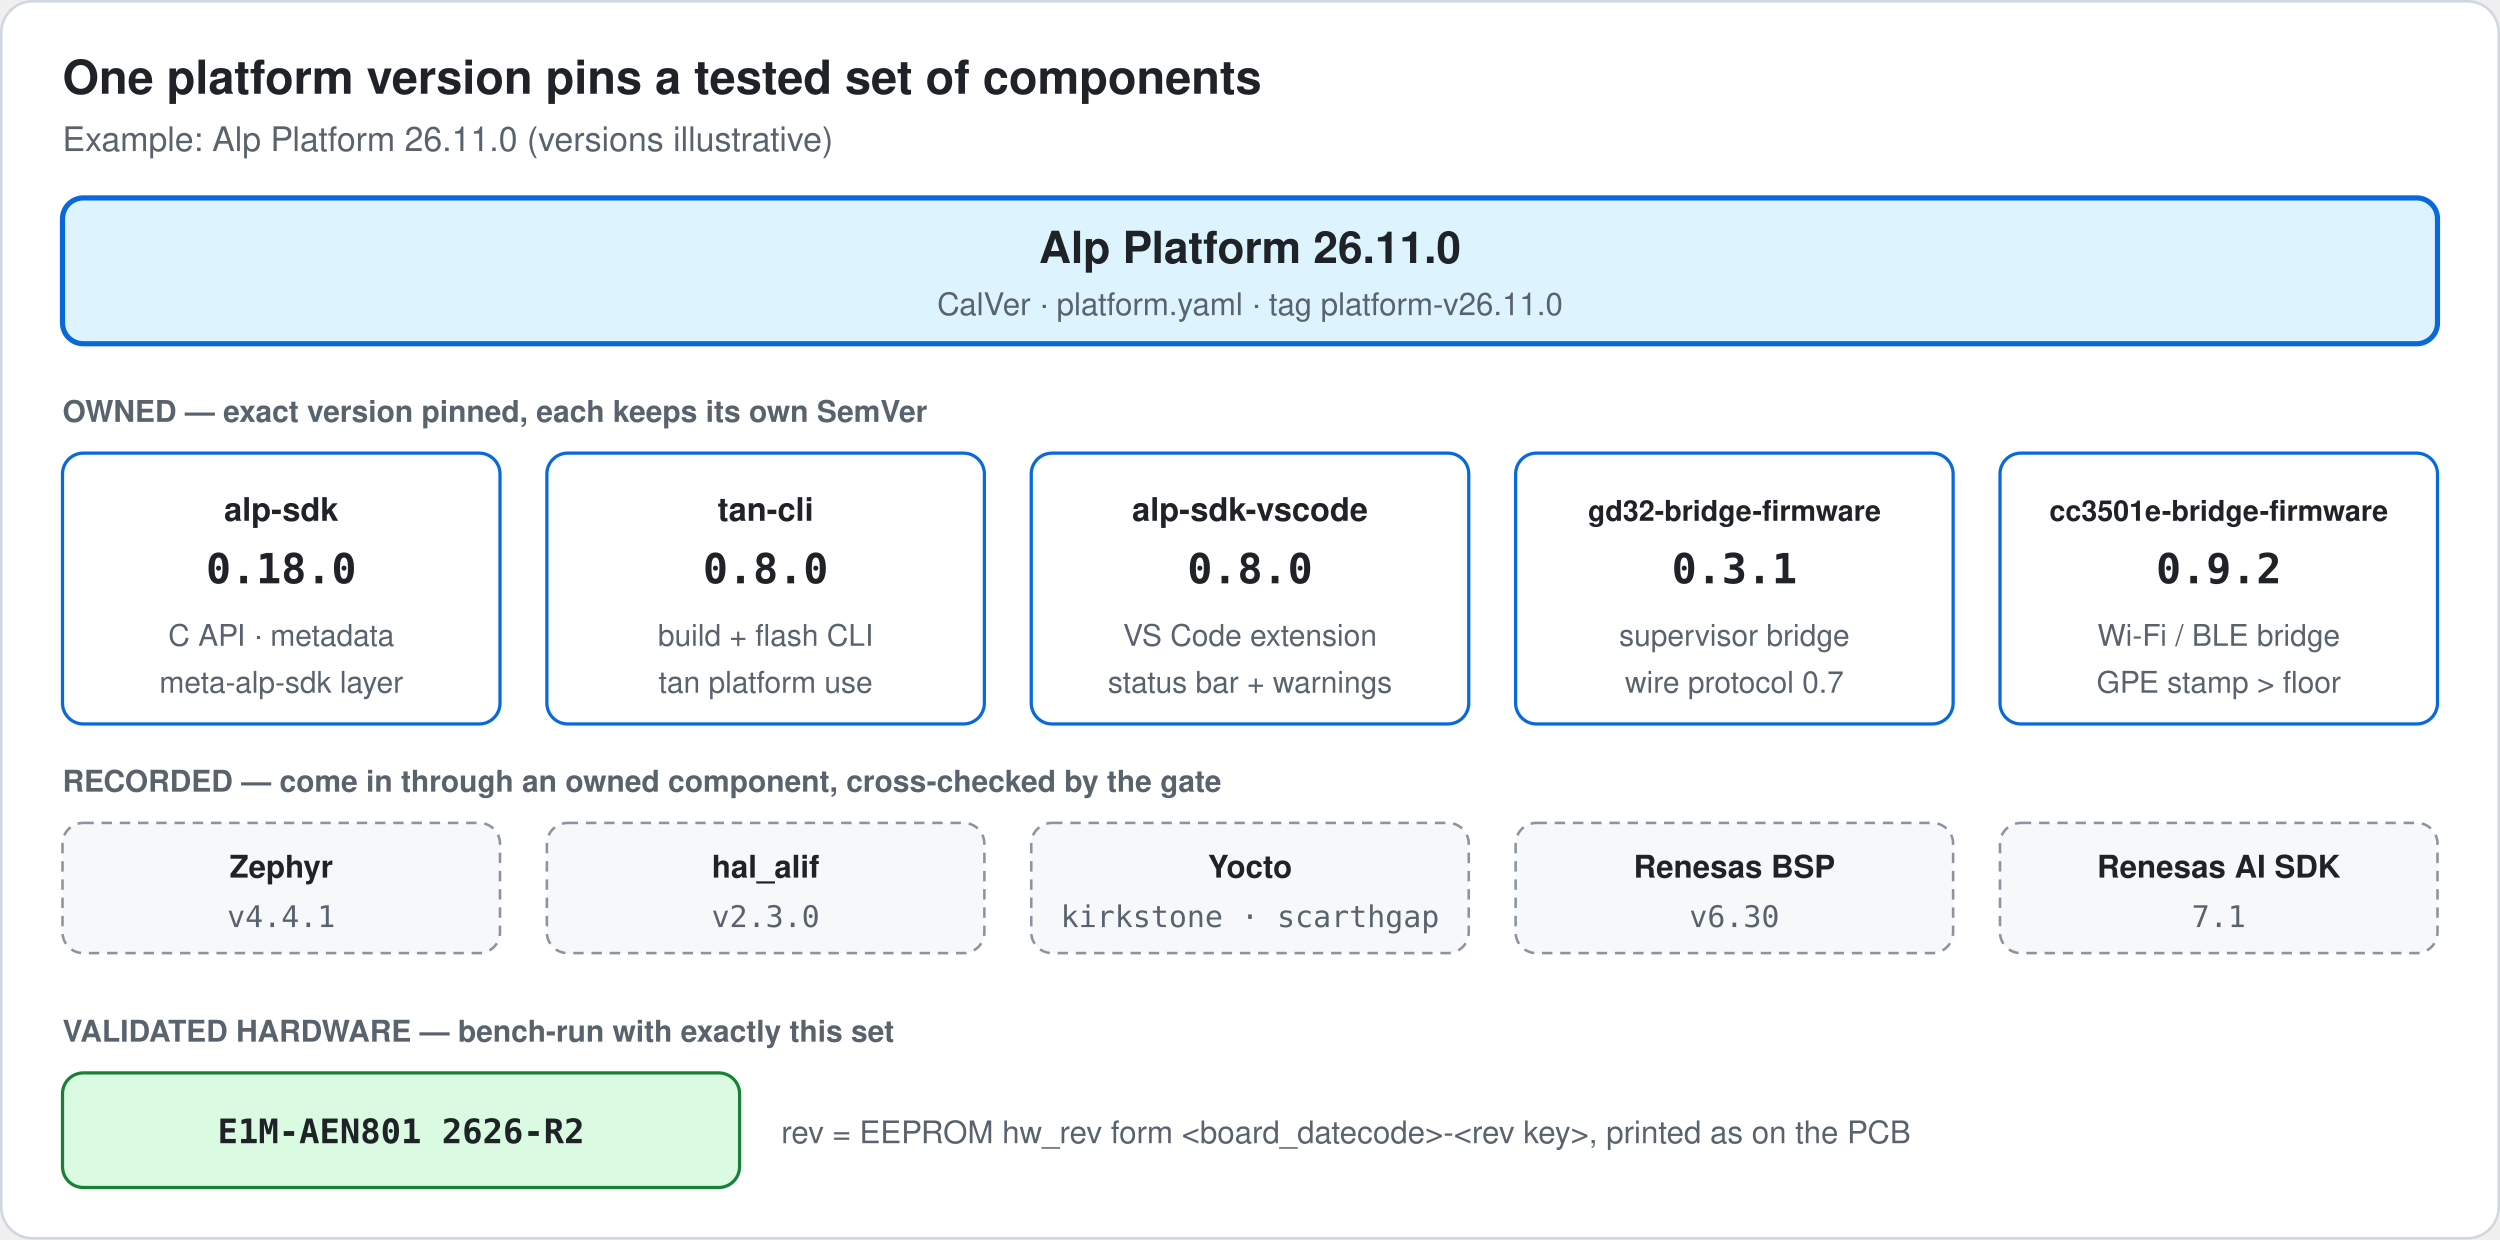
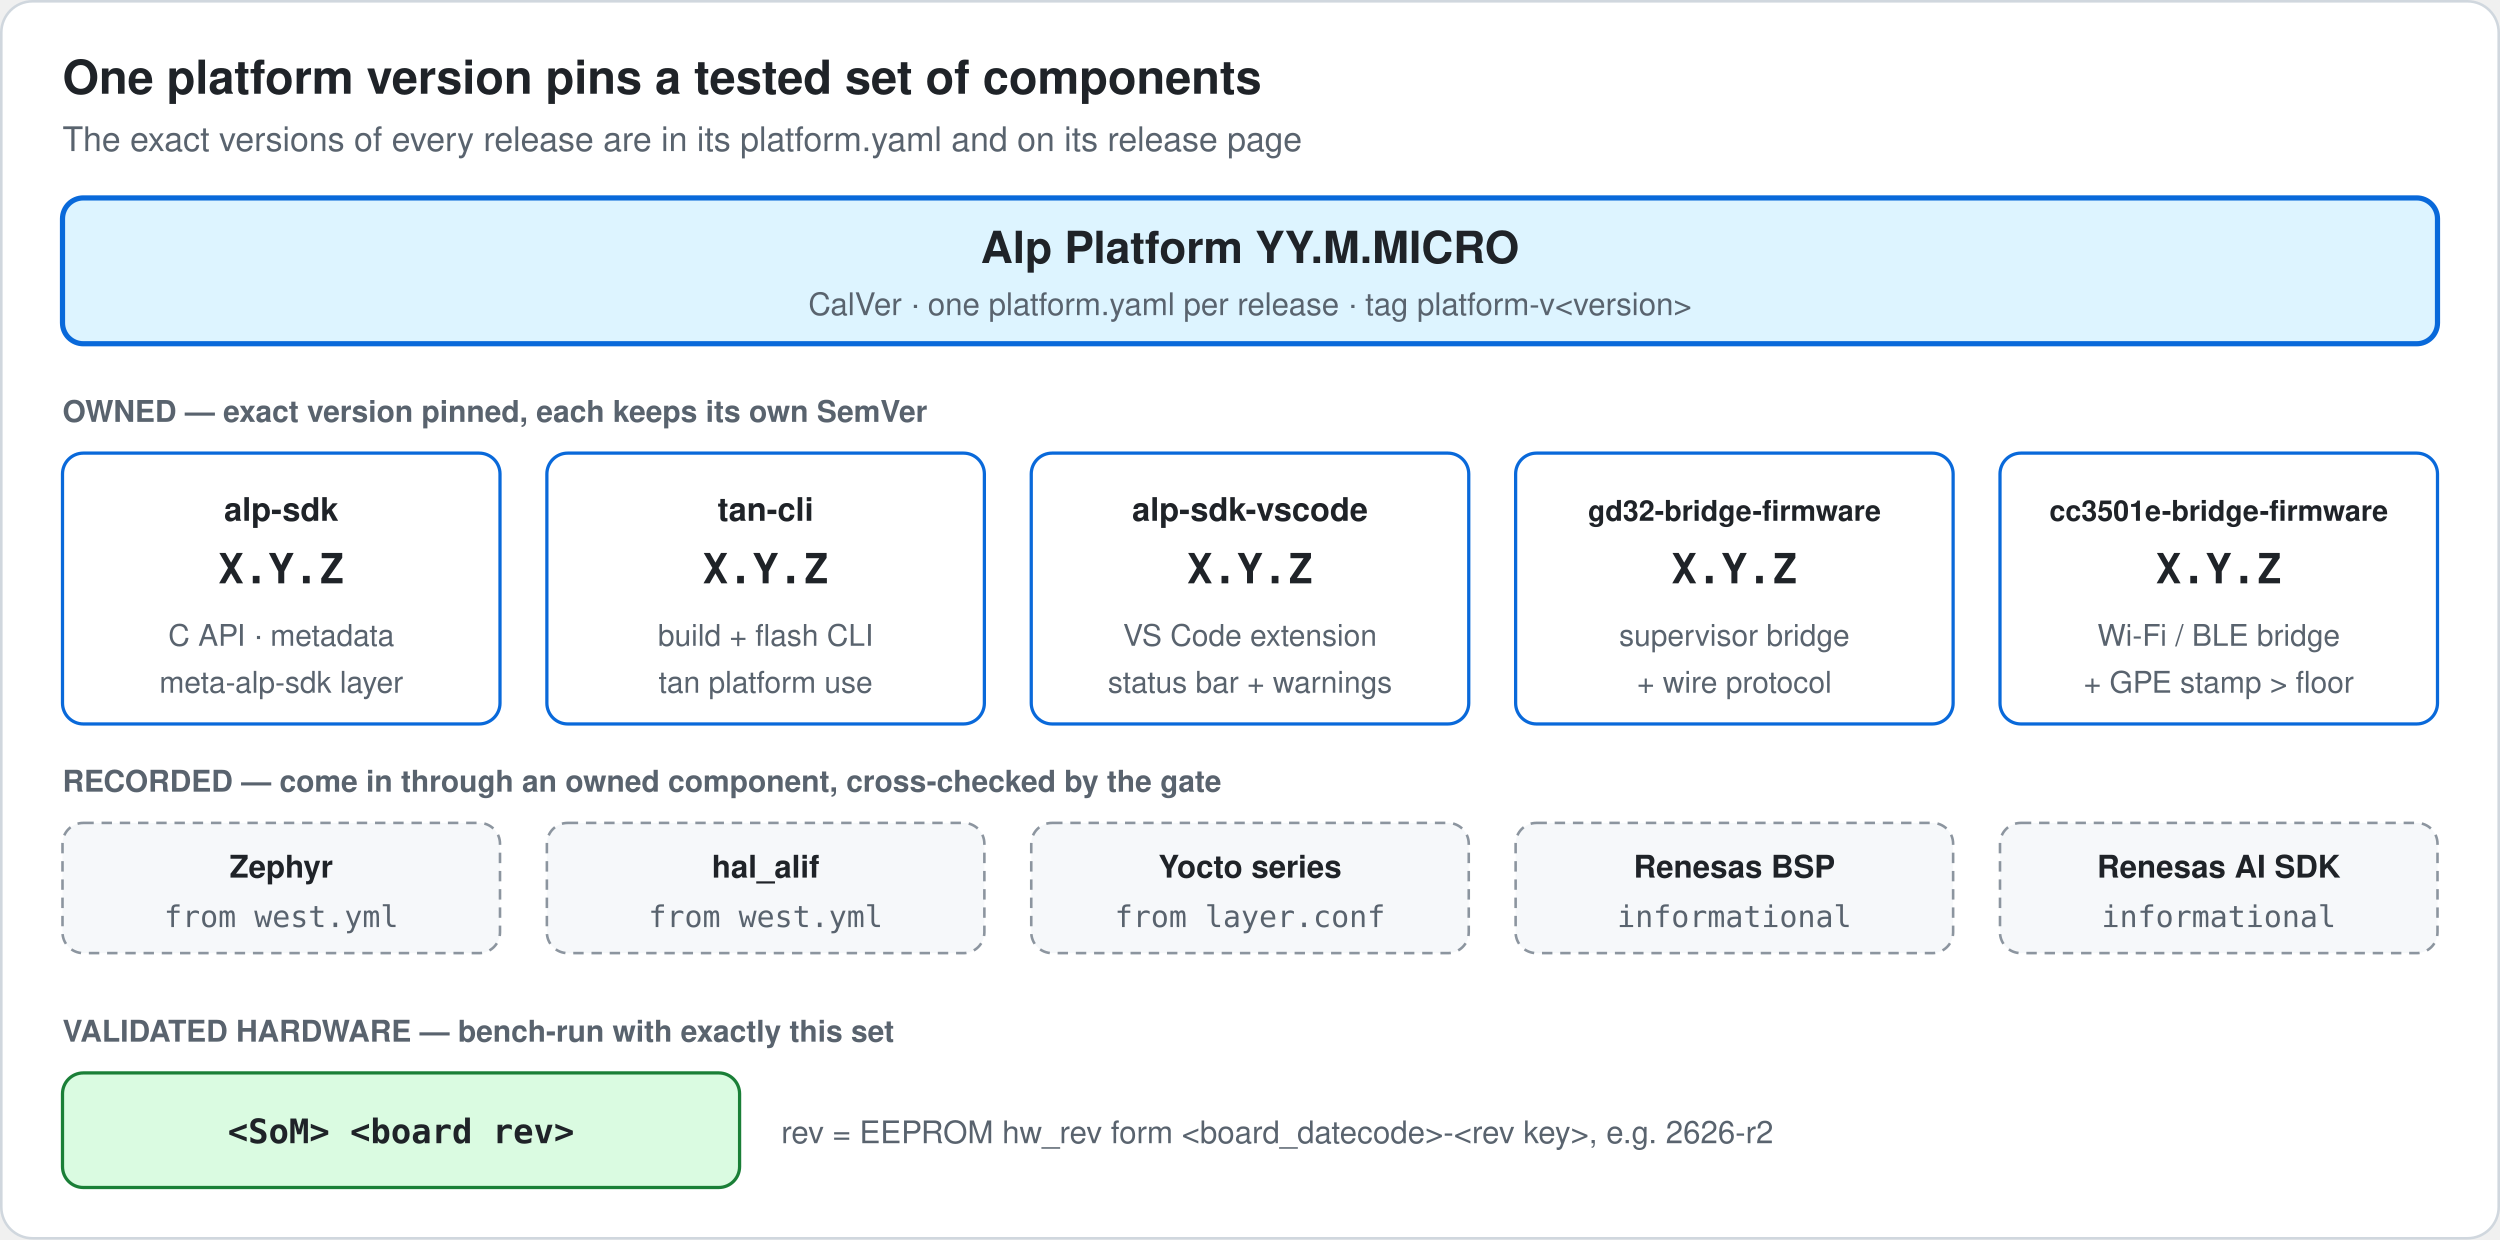
<svg xmlns="http://www.w3.org/2000/svg" viewBox="0 0 960 476" width="960" height="476" role="img" aria-label="One platform version pins a tested set of components">
  <style>
  .bg{fill:#ffffff;stroke:#d0d7de;stroke-width:1}
  .t{font-family:-apple-system,'Segoe UI',Helvetica,Arial,sans-serif;fill:#1f2328}
  .q{fill:#59636e}
  .h{font-weight:600}
  .mono{font-family:ui-monospace,SFMono-Regular,Menlo,Consolas,monospace}
  .box{fill:#ffffff;stroke:#8c959f;stroke-width:1.25}
  .acc{fill:#ddf4ff;stroke:#0969da;stroke-width:2}
  .own{fill:#ffffff;stroke:#0969da;stroke-width:1.25}
  .rec{fill:#f6f8fa;stroke:#8c959f;stroke-width:1;stroke-dasharray:4 3}
  .hw{fill:#dafbe1;stroke:#1a7f37;stroke-width:1.25}
  .warn{fill:#fff1e5;stroke:#bc4c00;stroke-width:1.5}
  .ln{stroke:#8c959f;stroke-width:1.25;fill:none}
  .lnacc{stroke:#0969da;stroke-width:1.5;fill:none}
  .band1{fill:#0969da;fill-opacity:.22;stroke:#0969da;stroke-width:1.25}
  .band2{fill:#bc4c00;fill-opacity:.16;stroke:#bc4c00;stroke-width:1.25}
  .grid{stroke:#d0d7de;stroke-width:1}
  .ah{fill:#8c959f}
  .ahacc{fill:#0969da}
  @media (prefers-color-scheme: dark){
    .bg{fill:#0d1117;stroke:#30363d}
    .t{fill:#e6edf3} .q{fill:#9198a1}
    .box{fill:#161b22;stroke:#656c76}
    .acc{fill:#0d2a4a;stroke:#4493f8}
    .own{fill:#161b22;stroke:#4493f8}
    .rec{fill:#151b23;stroke:#656c76}
    .hw{fill:#0f2e1a;stroke:#3fb950}
    .warn{fill:#341a00;stroke:#db6d28}
    .ln{stroke:#656c76} .lnacc{stroke:#4493f8}
    .band1{fill:#4493f8;stroke:#4493f8}
    .band2{fill:#db6d28;stroke:#db6d28}
    .grid{stroke:#30363d}
    .ah{fill:#656c76} .ahacc{fill:#4493f8}
  }
</style>
  <defs>
    <marker id="a" viewBox="0 0 10 10" refX="9" refY="5" markerWidth="7" markerHeight="7" orient="auto-start-reverse">
      <path class="ah" d="M0 0L10 5L0 10z" />
    </marker>
    <marker id="aa" viewBox="0 0 10 10" refX="9" refY="5" markerWidth="7" markerHeight="7" orient="auto-start-reverse">
      <path class="ahacc" d="M0 0L10 5L0 10z" />
    </marker>
  </defs>
  <rect class="bg" x="0.5" y="0.5" width="959" height="475" rx="12" />
  <text class="t h" x="24" y="36" font-size="18" text-anchor="start">One platform version pins a tested set of components</text>
-   <text class="t q" x="24" y="58" font-size="13" text-anchor="start">Example: Alp Platform 26.11.0 (versions illustrative)</text>
+   <text class="t q" x="24" y="58" font-size="13" text-anchor="start">The exact versions of every release are in its platform.yaml and on its release page</text>
  <rect class="acc" x="24" y="76" width="912" height="56" rx="8" />
-   <text class="t h" x="480" y="101" font-size="17" text-anchor="middle">Alp Platform 26.11.0</text>
-   <text class="t q" x="480" y="121" font-size="12" text-anchor="middle">CalVer · platform.yaml · tag platform-v26.11.0</text>
+   <text class="t h" x="480" y="101" font-size="17" text-anchor="middle">Alp Platform YY.M.MICRO</text>
+   <text class="t q" x="480" y="121" font-size="12" text-anchor="middle">CalVer · one platform.yaml per release · tag platform-v&lt;version&gt;</text>
  <text class="t q h" x="24" y="162" font-size="11.5" text-anchor="start">OWNED — exact version pinned, each keeps its own SemVer</text>
  <rect class="own" x="24" y="174" width="168" height="104" rx="8" />
  <text class="t h" x="108.0" y="200" font-size="12.5" text-anchor="middle">alp-sdk</text>
-   <text class="t h mono" x="108.0" y="224" font-size="16" text-anchor="middle">0.18.0</text>
+   <text class="t h mono" x="108.0" y="224" font-size="16" text-anchor="middle">X.Y.Z</text>
  <text class="t q" x="108.0" y="248" font-size="11.5" text-anchor="middle">C API · metadata</text>
  <text class="t q" x="108.0" y="266" font-size="11.5" text-anchor="middle">meta-alp-sdk layer</text>
  <rect class="own" x="210" y="174" width="168" height="104" rx="8" />
  <text class="t h" x="294.0" y="200" font-size="12.5" text-anchor="middle">tan-cli</text>
-   <text class="t h mono" x="294.0" y="224" font-size="16" text-anchor="middle">0.8.0</text>
+   <text class="t h mono" x="294.0" y="224" font-size="16" text-anchor="middle">X.Y.Z</text>
  <text class="t q" x="294.0" y="248" font-size="11.5" text-anchor="middle">build + flash CLI</text>
  <text class="t q" x="294.0" y="266" font-size="11.5" text-anchor="middle">tan platform use</text>
  <rect class="own" x="396" y="174" width="168" height="104" rx="8" />
  <text class="t h" x="480.0" y="200" font-size="12.5" text-anchor="middle">alp-sdk-vscode</text>
-   <text class="t h mono" x="480.0" y="224" font-size="16" text-anchor="middle">0.8.0</text>
+   <text class="t h mono" x="480.0" y="224" font-size="16" text-anchor="middle">X.Y.Z</text>
  <text class="t q" x="480.0" y="248" font-size="11.5" text-anchor="middle">VS Code extension</text>
  <text class="t q" x="480.0" y="266" font-size="11.5" text-anchor="middle">status bar + warnings</text>
  <rect class="own" x="582" y="174" width="168" height="104" rx="8" />
  <text class="t h" x="666.0" y="200" font-size="11" text-anchor="middle">gd32-bridge-firmware</text>
-   <text class="t h mono" x="666.0" y="224" font-size="16" text-anchor="middle">0.3.1</text>
+   <text class="t h mono" x="666.0" y="224" font-size="16" text-anchor="middle">X.Y.Z</text>
  <text class="t q" x="666.0" y="248" font-size="11.5" text-anchor="middle">supervisor bridge</text>
-   <text class="t q" x="666.0" y="266" font-size="11.5" text-anchor="middle">wire protocol 0.7</text>
+   <text class="t q" x="666.0" y="266" font-size="11.5" text-anchor="middle">+ wire protocol</text>
  <rect class="own" x="768" y="174" width="168" height="104" rx="8" />
  <text class="t h" x="852.0" y="200" font-size="11" text-anchor="middle">cc3501e-bridge-firmware</text>
-   <text class="t h mono" x="852.0" y="224" font-size="16" text-anchor="middle">0.9.2</text>
+   <text class="t h mono" x="852.0" y="224" font-size="16" text-anchor="middle">X.Y.Z</text>
  <text class="t q" x="852.0" y="248" font-size="11.5" text-anchor="middle">Wi-Fi / BLE bridge</text>
-   <text class="t q" x="852.0" y="266" font-size="11.5" text-anchor="middle">GPE stamp &gt; floor</text>
+   <text class="t q" x="852.0" y="266" font-size="11.5" text-anchor="middle">+ GPE stamp &gt; floor</text>
  <text class="t q h" x="24" y="304" font-size="11.5" text-anchor="start">RECORDED — come in through an owned component, cross-checked by the gate</text>
  <rect class="rec" x="24" y="316" width="168" height="50" rx="8" />
  <text class="t h" x="108.0" y="337" font-size="12" text-anchor="middle">Zephyr</text>
-   <text class="t mono q" x="108.0" y="356" font-size="11.5" text-anchor="middle">v4.4.1</text>
+   <text class="t mono q" x="108.0" y="356" font-size="11.5" text-anchor="middle">from west.yml</text>
  <rect class="rec" x="210" y="316" width="168" height="50" rx="8" />
  <text class="t h" x="294.0" y="337" font-size="12" text-anchor="middle">hal_alif</text>
-   <text class="t mono q" x="294.0" y="356" font-size="11.5" text-anchor="middle">v2.3.0</text>
+   <text class="t mono q" x="294.0" y="356" font-size="11.5" text-anchor="middle">from west.yml</text>
  <rect class="rec" x="396" y="316" width="168" height="50" rx="8" />
-   <text class="t h" x="480.0" y="337" font-size="12" text-anchor="middle">Yocto</text>
-   <text class="t mono q" x="480.0" y="356" font-size="11.5" text-anchor="middle">kirkstone · scarthgap</text>
+   <text class="t h" x="480.0" y="337" font-size="12" text-anchor="middle">Yocto series</text>
+   <text class="t mono q" x="480.0" y="356" font-size="11.5" text-anchor="middle">from layer.conf</text>
  <rect class="rec" x="582" y="316" width="168" height="50" rx="8" />
  <text class="t h" x="666.0" y="337" font-size="12" text-anchor="middle">Renesas BSP</text>
-   <text class="t mono q" x="666.0" y="356" font-size="11.5" text-anchor="middle">v6.30</text>
+   <text class="t mono q" x="666.0" y="356" font-size="11.5" text-anchor="middle">informational</text>
  <rect class="rec" x="768" y="316" width="168" height="50" rx="8" />
  <text class="t h" x="852.0" y="337" font-size="12" text-anchor="middle">Renesas AI SDK</text>
-   <text class="t mono q" x="852.0" y="356" font-size="11.5" text-anchor="middle">7.1</text>
+   <text class="t mono q" x="852.0" y="356" font-size="11.5" text-anchor="middle">informational</text>
  <text class="t q h" x="24" y="400" font-size="11.5" text-anchor="start">VALIDATED HARDWARE — bench-run with exactly this set</text>
  <rect class="hw" x="24" y="412" width="260" height="44" rx="8" />
-   <text class="t h mono" x="154" y="439" font-size="13" text-anchor="middle">E1M-AEN801  2626-R2</text>
-   <text class="t q" x="300" y="439" font-size="12" text-anchor="start">rev = EEPROM hw_rev form &lt;board_datecode&gt;-&lt;rev key&gt;, printed as on the PCB</text>
+   <text class="t h mono" x="154" y="439" font-size="13" text-anchor="middle">&lt;SoM&gt;  &lt;board rev&gt;</text>
+   <text class="t q" x="300" y="439" font-size="12" text-anchor="start">rev = EEPROM hw_rev form &lt;board_datecode&gt;-&lt;rev key&gt;, e.g. 2626-r2</text>
</svg>
